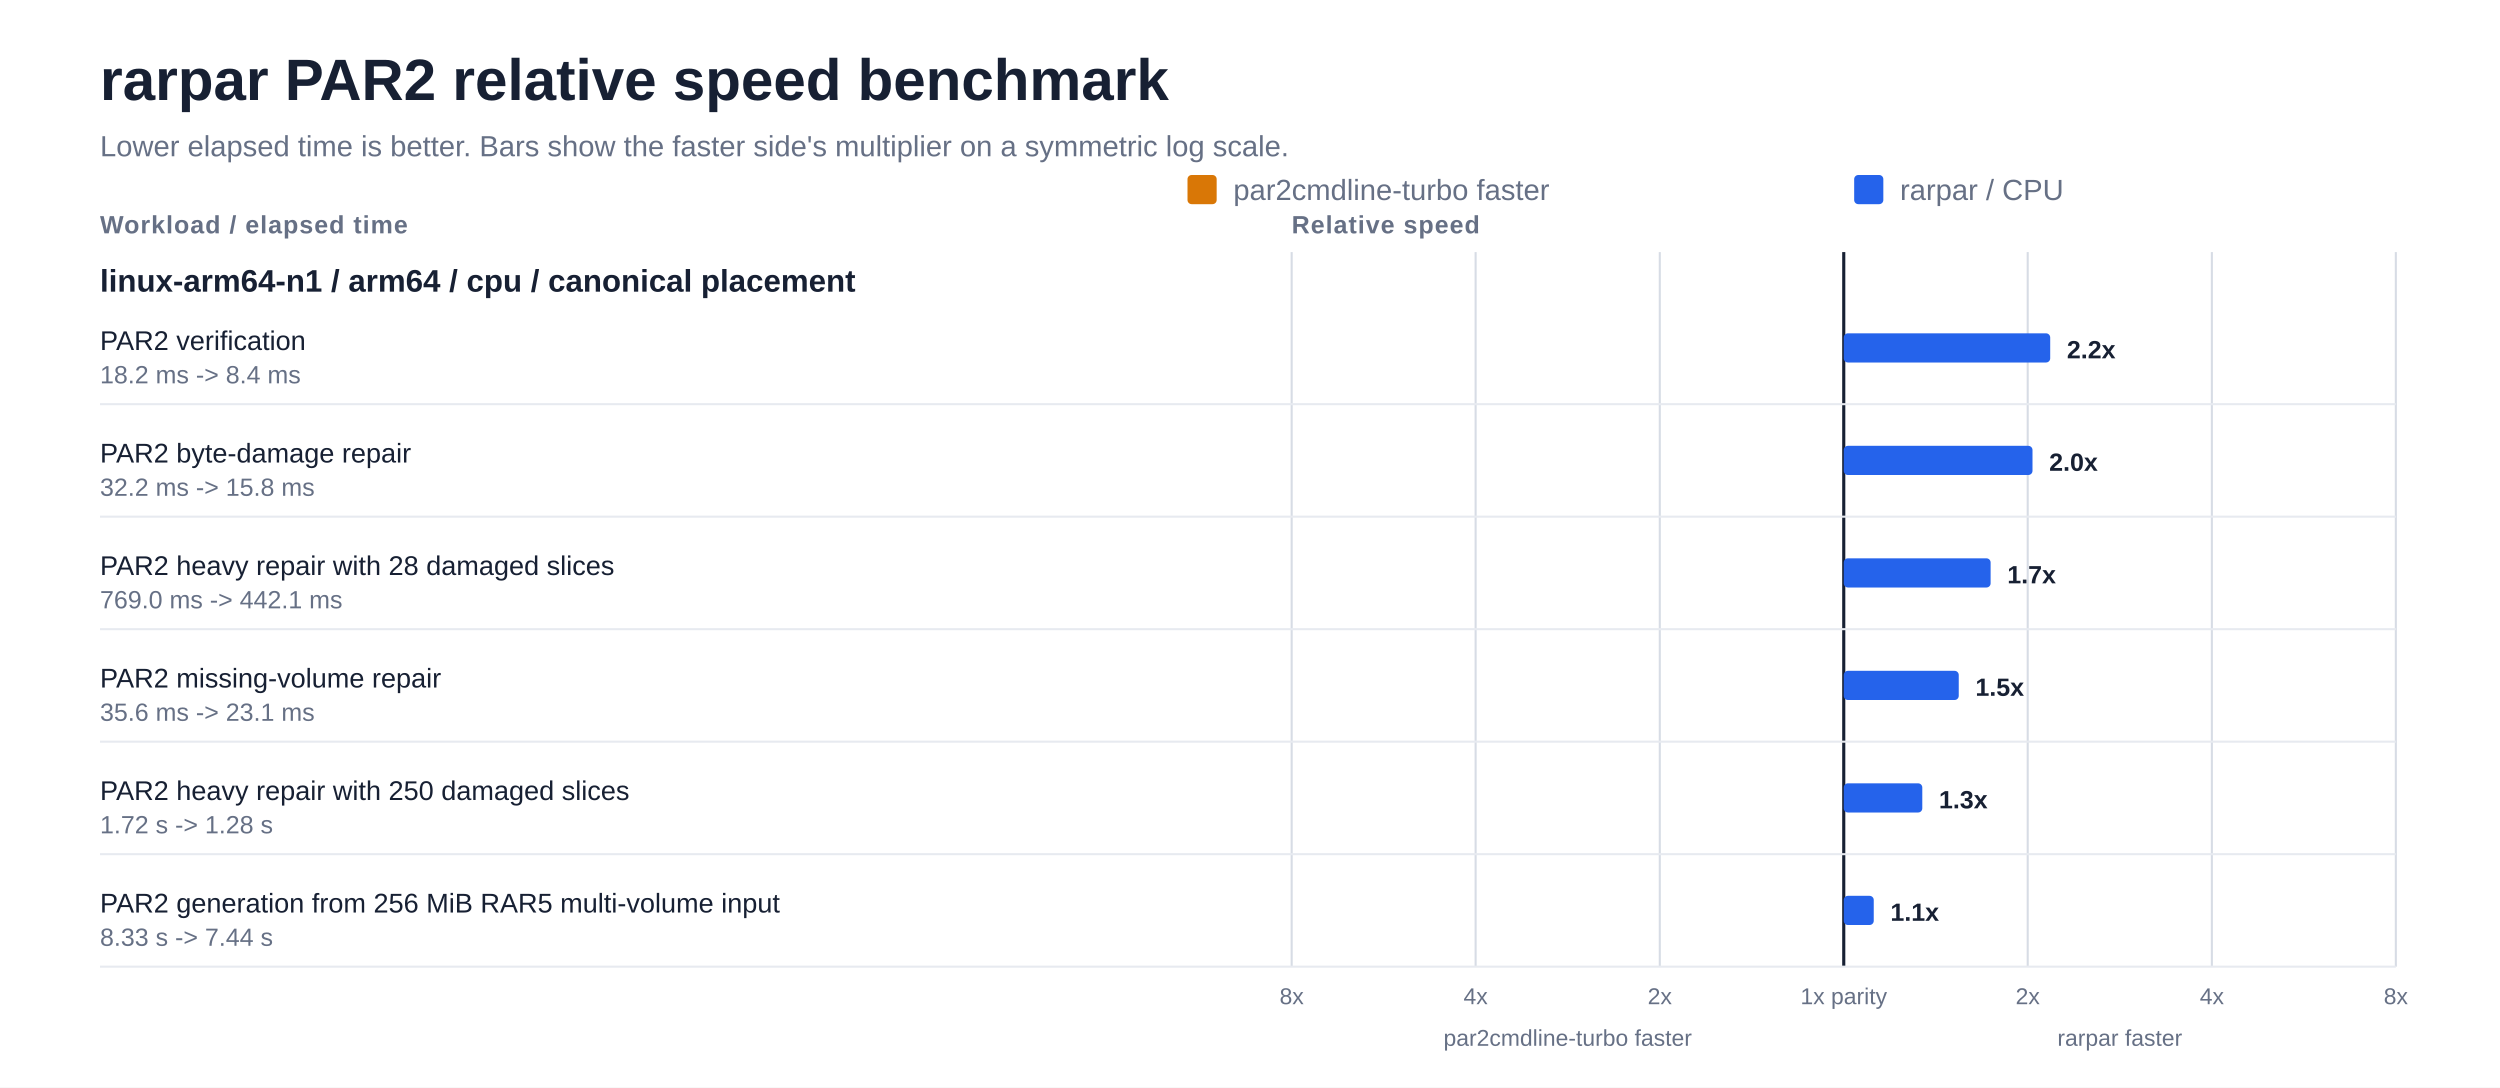
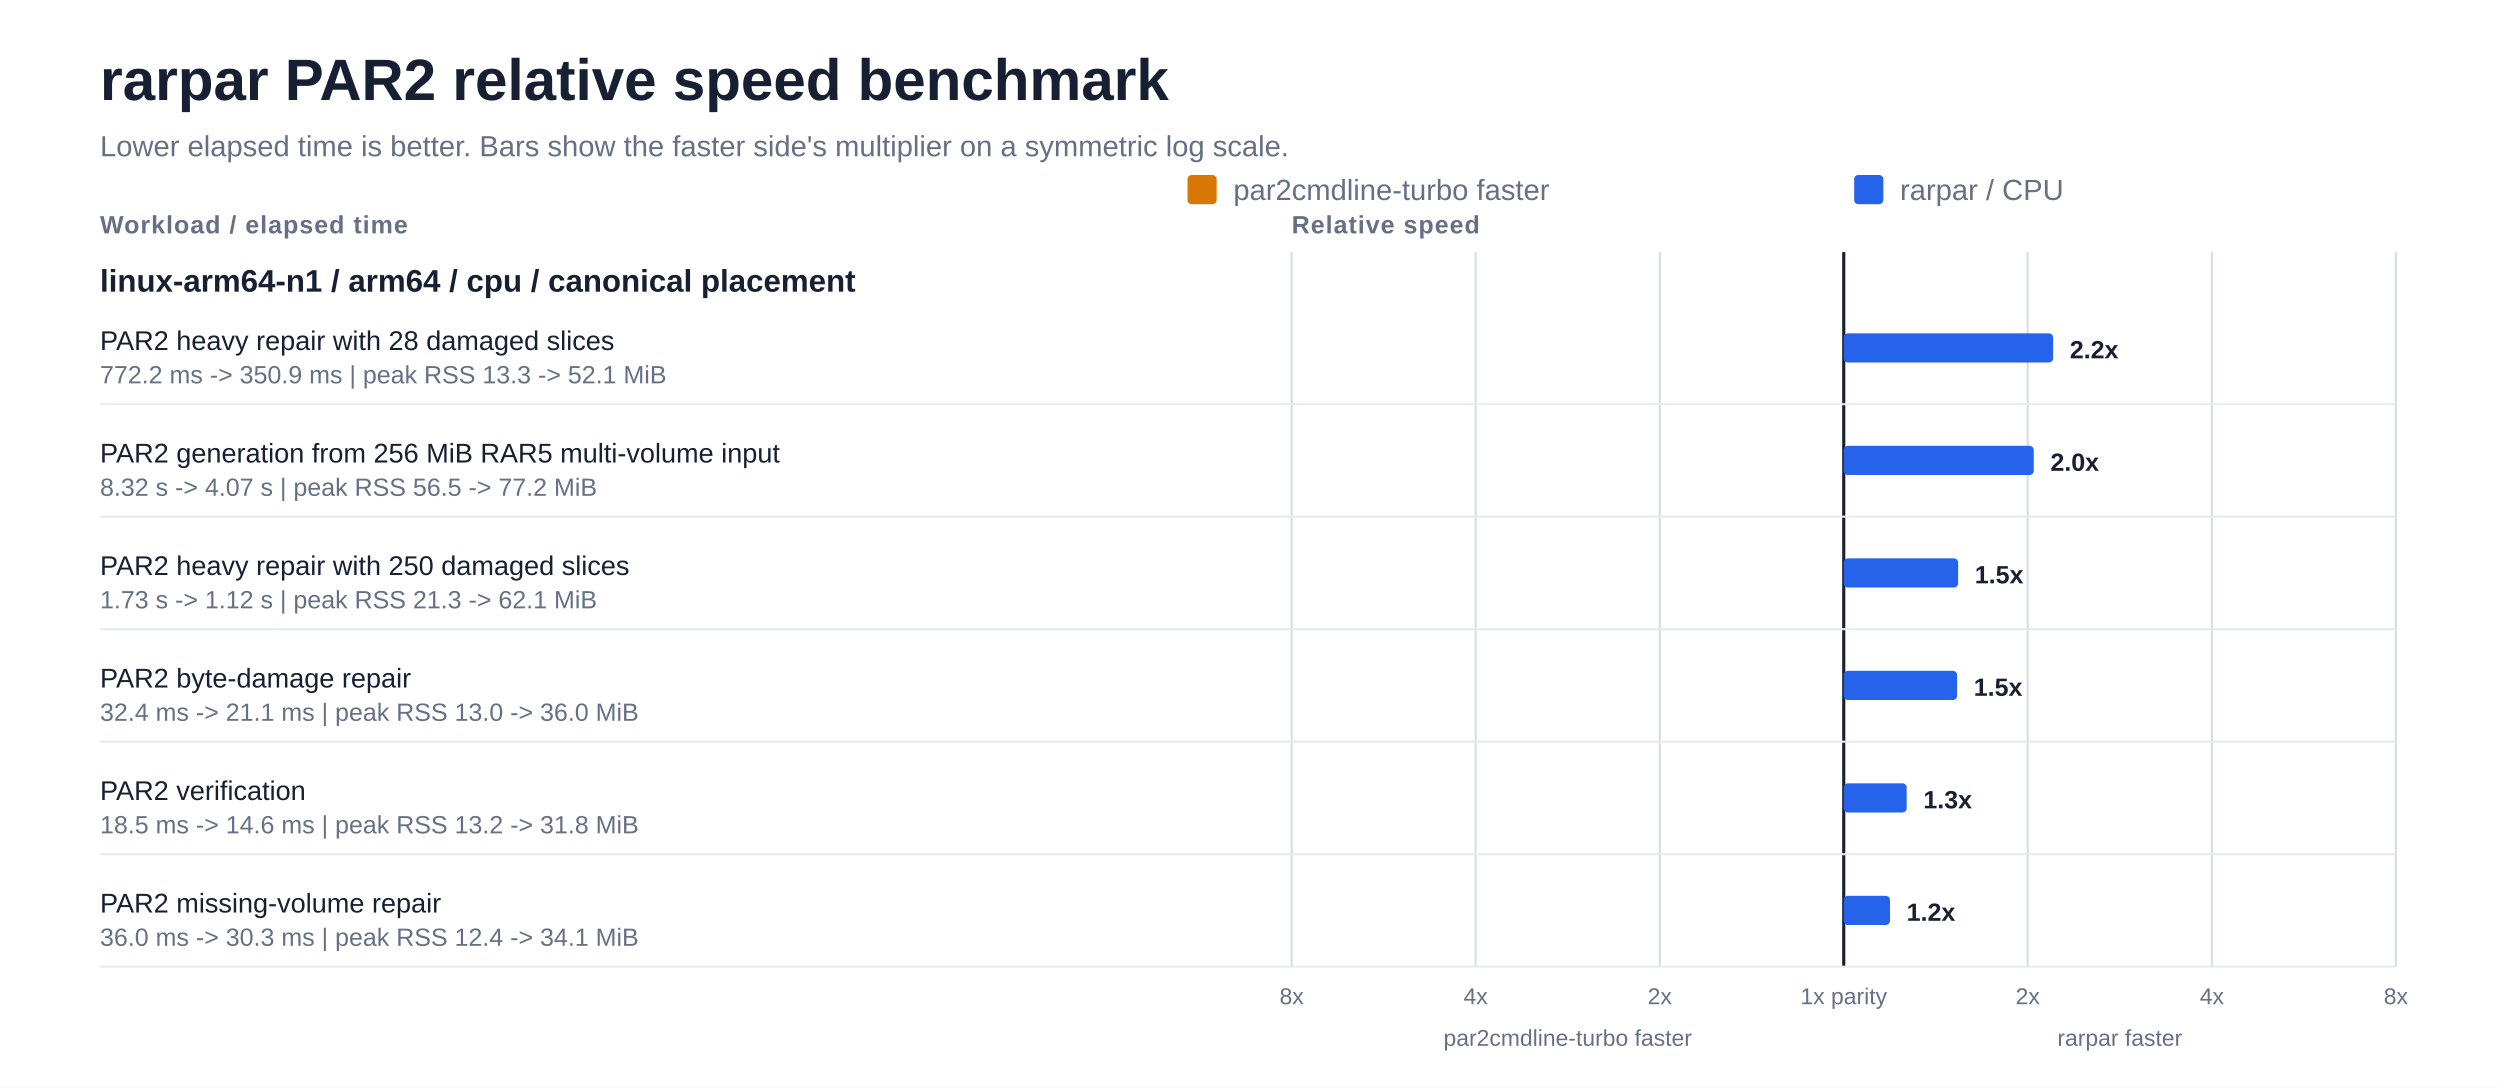
<svg xmlns="http://www.w3.org/2000/svg" width="1200" height="522" viewBox="0 0 1200 522" role="img" aria-labelledby="title desc">
  <style>
    .bg { fill: #ffffff; } text { font-family: Arial, sans-serif; fill: #172033; }
    .title { font-size: 28px; font-weight: 600; } .subtitle { font-size: 14px; fill: #667085; }
    .column { font-size: 12px; font-weight: 600; fill: #667085; letter-spacing: .04em; text-transform: uppercase; }
    .machine { font-size: 15px; font-weight: 600; } .workload { font-size: 13px; font-weight: 500; }
    .timing { font-size: 12px; fill: #667085; } .tick { font-size: 11px; fill: #667085; } .ratio { font-size: 12px; font-weight: 600; }
    .grid { stroke: #d7dce5; stroke-width: 1; } .parity { stroke: #172033; stroke-width: 1.5; } .rule { stroke: #e7eaf0; stroke-width: 1; }
    .cpu { fill: #2563eb; } .gpu { fill: #7c3aed; } .slower { fill: #d97706; }
    @media (prefers-color-scheme: dark) { .bg { fill: #0d1117; } text { fill: #e6edf3; } .subtitle, .column, .timing, .tick { fill: #9ca7b5; } .grid { stroke: #30363d; } .parity { stroke: #e6edf3; } .rule { stroke: #21262d; } .cpu { fill: #58a6ff; } .gpu { fill: #bc8cff; } .slower { fill: #f2a65a; } }
  </style>
  <rect class="bg" width="1200" height="522" />
  <text class="title" x="48" y="48">rarpar PAR2 relative speed benchmark</text>
  <text class="subtitle" x="48" y="75">Lower elapsed time is better. Bars show the faster side's multiplier on a symmetric log scale.</text>
  <g aria-label="Legend">
    <rect class="slower" x="570" y="84" width="14" height="14" rx="2" />
    <text class="subtitle" x="592" y="96">par2cmdline-turbo faster</text>
    <rect class="cpu" x="890" y="84" width="14" height="14" rx="2" />
    <text class="subtitle" x="912" y="96">rarpar / CPU</text>
  </g>
  <text class="column" x="48" y="112">Workload / elapsed time</text>
  <text class="column" x="620" y="112">Relative speed</text>
  <g aria-label="Relative speed axis">
    <line class="grid" x1="620.0" y1="121" x2="620.0" y2="464" />
    <text class="tick" x="620.0" y="482" text-anchor="middle">8x</text>
    <line class="grid" x1="708.3" y1="121" x2="708.3" y2="464" />
    <text class="tick" x="708.3" y="482" text-anchor="middle">4x</text>
    <line class="grid" x1="796.7" y1="121" x2="796.7" y2="464" />
    <text class="tick" x="796.7" y="482" text-anchor="middle">2x</text>
    <line class="parity" x1="885.0" y1="121" x2="885.0" y2="464" />
    <text class="tick" x="885.0" y="482" text-anchor="middle">1x parity</text>
    <line class="grid" x1="973.3" y1="121" x2="973.3" y2="464" />
    <text class="tick" x="973.3" y="482" text-anchor="middle">2x</text>
    <line class="grid" x1="1061.7" y1="121" x2="1061.7" y2="464" />
    <text class="tick" x="1061.7" y="482" text-anchor="middle">4x</text>
    <line class="grid" x1="1150.0" y1="121" x2="1150.0" y2="464" />
    <text class="tick" x="1150.0" y="482" text-anchor="middle">8x</text>
    <text class="tick" x="752.5" y="502" text-anchor="middle">par2cmdline-turbo faster</text>
    <text class="tick" x="1017.5" y="502" text-anchor="middle">rarpar faster</text>
  </g>
  <g aria-label="PAR2 benchmarks">
    <text class="machine" x="48" y="140">linux-arm64-n1 / arm64 / cpu / canonical placement</text>
-     <text class="workload" x="48" y="168">PAR2 verification</text>
-     <text class="timing" x="48" y="184">18.2 ms -&gt; 8.4 ms</text>
-     <rect class="cpu" x="885.0" y="160" width="99.1" height="14" rx="2" />
-     <text class="ratio" x="992.1" y="172">2.2x</text>
+     <text class="workload" x="48" y="168">PAR2 heavy repair with 28 damaged slices</text>
+     <text class="timing" x="48" y="184">772.2 ms -&gt; 350.9 ms  |  peak RSS 13.3 -&gt; 52.1 MiB</text>
+     <rect class="cpu" x="885.0" y="160" width="100.5" height="14" rx="2" />
+     <text class="ratio" x="993.5" y="172">2.2x</text>
    <line class="rule" x1="48" y1="194" x2="1150" y2="194" />
-     <text class="workload" x="48" y="222">PAR2 byte-damage repair</text>
-     <text class="timing" x="48" y="238">32.2 ms -&gt; 15.8 ms</text>
-     <rect class="cpu" x="885.0" y="214" width="90.6" height="14" rx="2" />
-     <text class="ratio" x="983.6" y="226">2.0x</text>
+     <text class="workload" x="48" y="222">PAR2 generation from 256 MiB RAR5 multi-volume input</text>
+     <text class="timing" x="48" y="238">8.32 s -&gt; 4.07 s  |  peak RSS 56.5 -&gt; 77.2 MiB</text>
+     <rect class="cpu" x="885.0" y="214" width="91.2" height="14" rx="2" />
+     <text class="ratio" x="984.2" y="226">2.0x</text>
    <line class="rule" x1="48" y1="248" x2="1150" y2="248" />
-     <text class="workload" x="48" y="276">PAR2 heavy repair with 28 damaged slices</text>
-     <text class="timing" x="48" y="292">769.0 ms -&gt; 442.1 ms</text>
-     <rect class="cpu" x="885.0" y="268" width="70.5" height="14" rx="2" />
-     <text class="ratio" x="963.5" y="280">1.7x</text>
+     <text class="workload" x="48" y="276">PAR2 heavy repair with 250 damaged slices</text>
+     <text class="timing" x="48" y="292">1.73 s -&gt; 1.12 s  |  peak RSS 21.3 -&gt; 62.1 MiB</text>
+     <rect class="cpu" x="885.0" y="268" width="54.9" height="14" rx="2" />
+     <text class="ratio" x="947.9" y="280">1.5x</text>
    <line class="rule" x1="48" y1="302" x2="1150" y2="302" />
-     <text class="workload" x="48" y="330">PAR2 missing-volume repair</text>
-     <text class="timing" x="48" y="346">35.6 ms -&gt; 23.1 ms</text>
-     <rect class="cpu" x="885.0" y="322" width="55.2" height="14" rx="2" />
-     <text class="ratio" x="948.2" y="334">1.5x</text>
+     <text class="workload" x="48" y="330">PAR2 byte-damage repair</text>
+     <text class="timing" x="48" y="346">32.4 ms -&gt; 21.1 ms  |  peak RSS 13.0 -&gt; 36.0 MiB</text>
+     <rect class="cpu" x="885.0" y="322" width="54.4" height="14" rx="2" />
+     <text class="ratio" x="947.4" y="334">1.5x</text>
    <line class="rule" x1="48" y1="356" x2="1150" y2="356" />
-     <text class="workload" x="48" y="384">PAR2 heavy repair with 250 damaged slices</text>
-     <text class="timing" x="48" y="400">1.72 s -&gt; 1.28 s</text>
-     <rect class="cpu" x="885.0" y="376" width="37.7" height="14" rx="2" />
-     <text class="ratio" x="930.7" y="388">1.3x</text>
+     <text class="workload" x="48" y="384">PAR2 verification</text>
+     <text class="timing" x="48" y="400">18.5 ms -&gt; 14.6 ms  |  peak RSS 13.2 -&gt; 31.8 MiB</text>
+     <rect class="cpu" x="885.0" y="376" width="30.2" height="14" rx="2" />
+     <text class="ratio" x="923.2" y="388">1.3x</text>
    <line class="rule" x1="48" y1="410" x2="1150" y2="410" />
-     <text class="workload" x="48" y="438">PAR2 generation from 256 MiB RAR5 multi-volume input</text>
-     <text class="timing" x="48" y="454">8.33 s -&gt; 7.44 s</text>
-     <rect class="cpu" x="885.0" y="430" width="14.4" height="14" rx="2" />
-     <text class="ratio" x="907.4" y="442">1.1x</text>
+     <text class="workload" x="48" y="438">PAR2 missing-volume repair</text>
+     <text class="timing" x="48" y="454">36.0 ms -&gt; 30.3 ms  |  peak RSS 12.4 -&gt; 34.1 MiB</text>
+     <rect class="cpu" x="885.0" y="430" width="22.2" height="14" rx="2" />
+     <text class="ratio" x="915.2" y="442">1.2x</text>
    <line class="rule" x1="48" y1="464" x2="1150" y2="464" />
  </g>
</svg>
